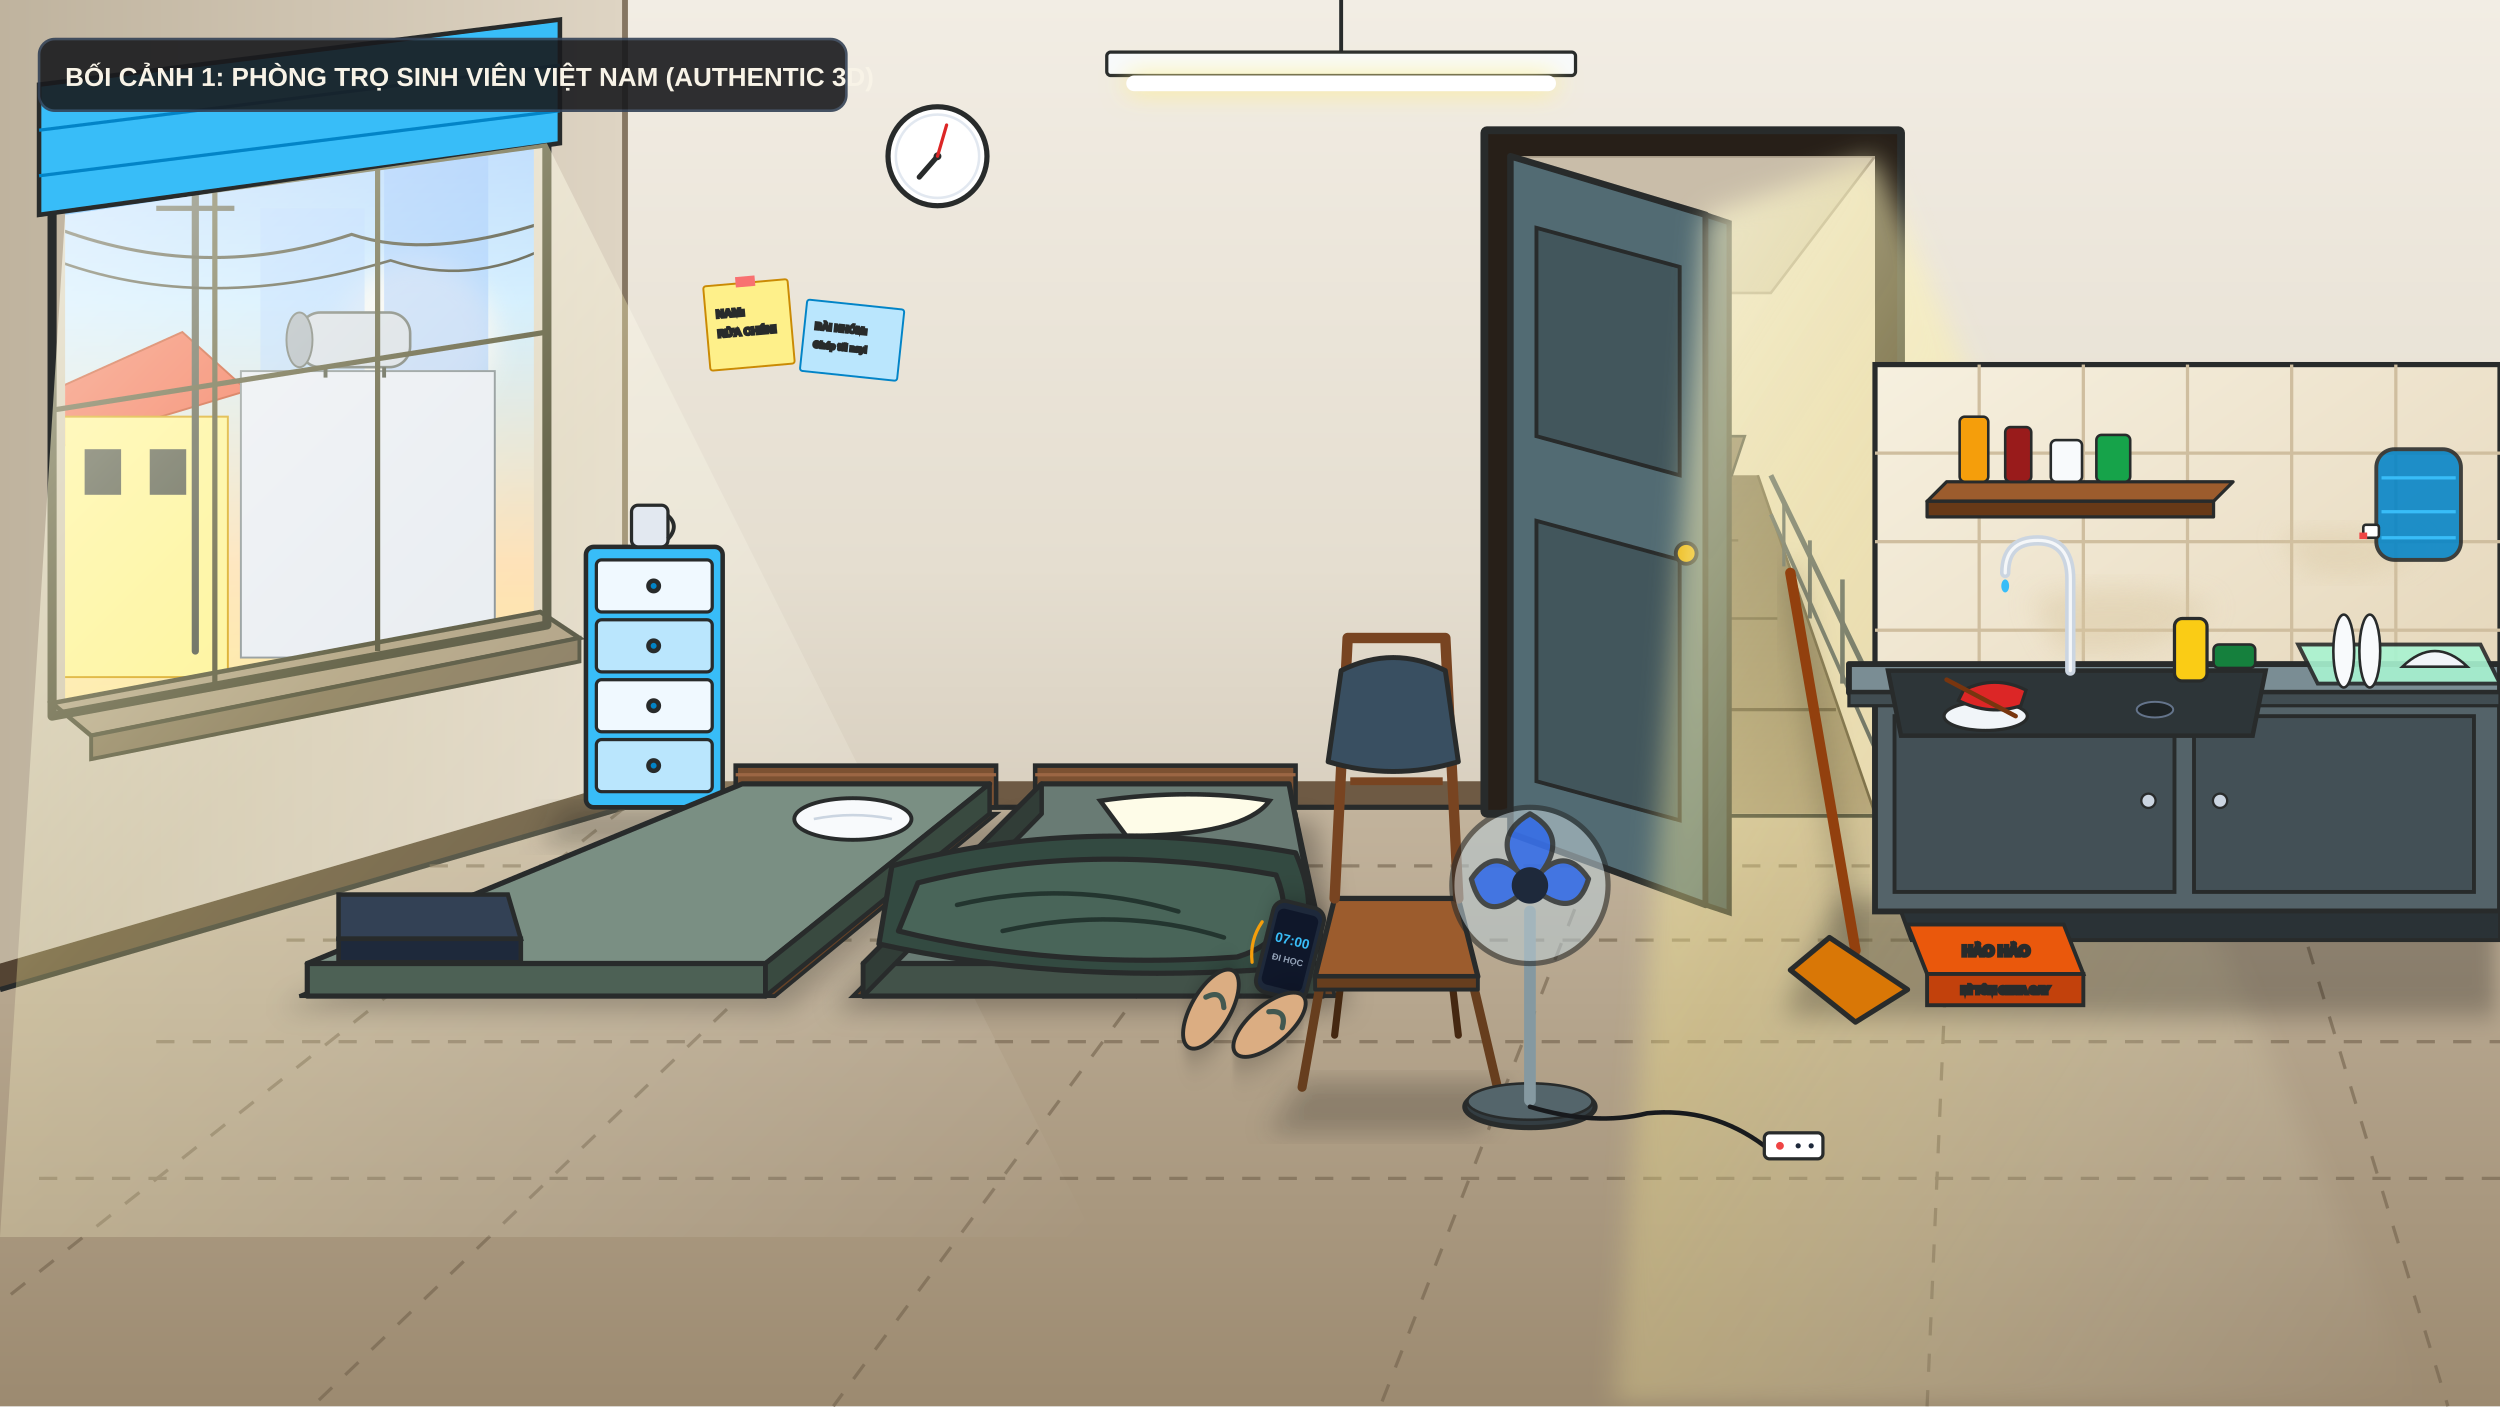
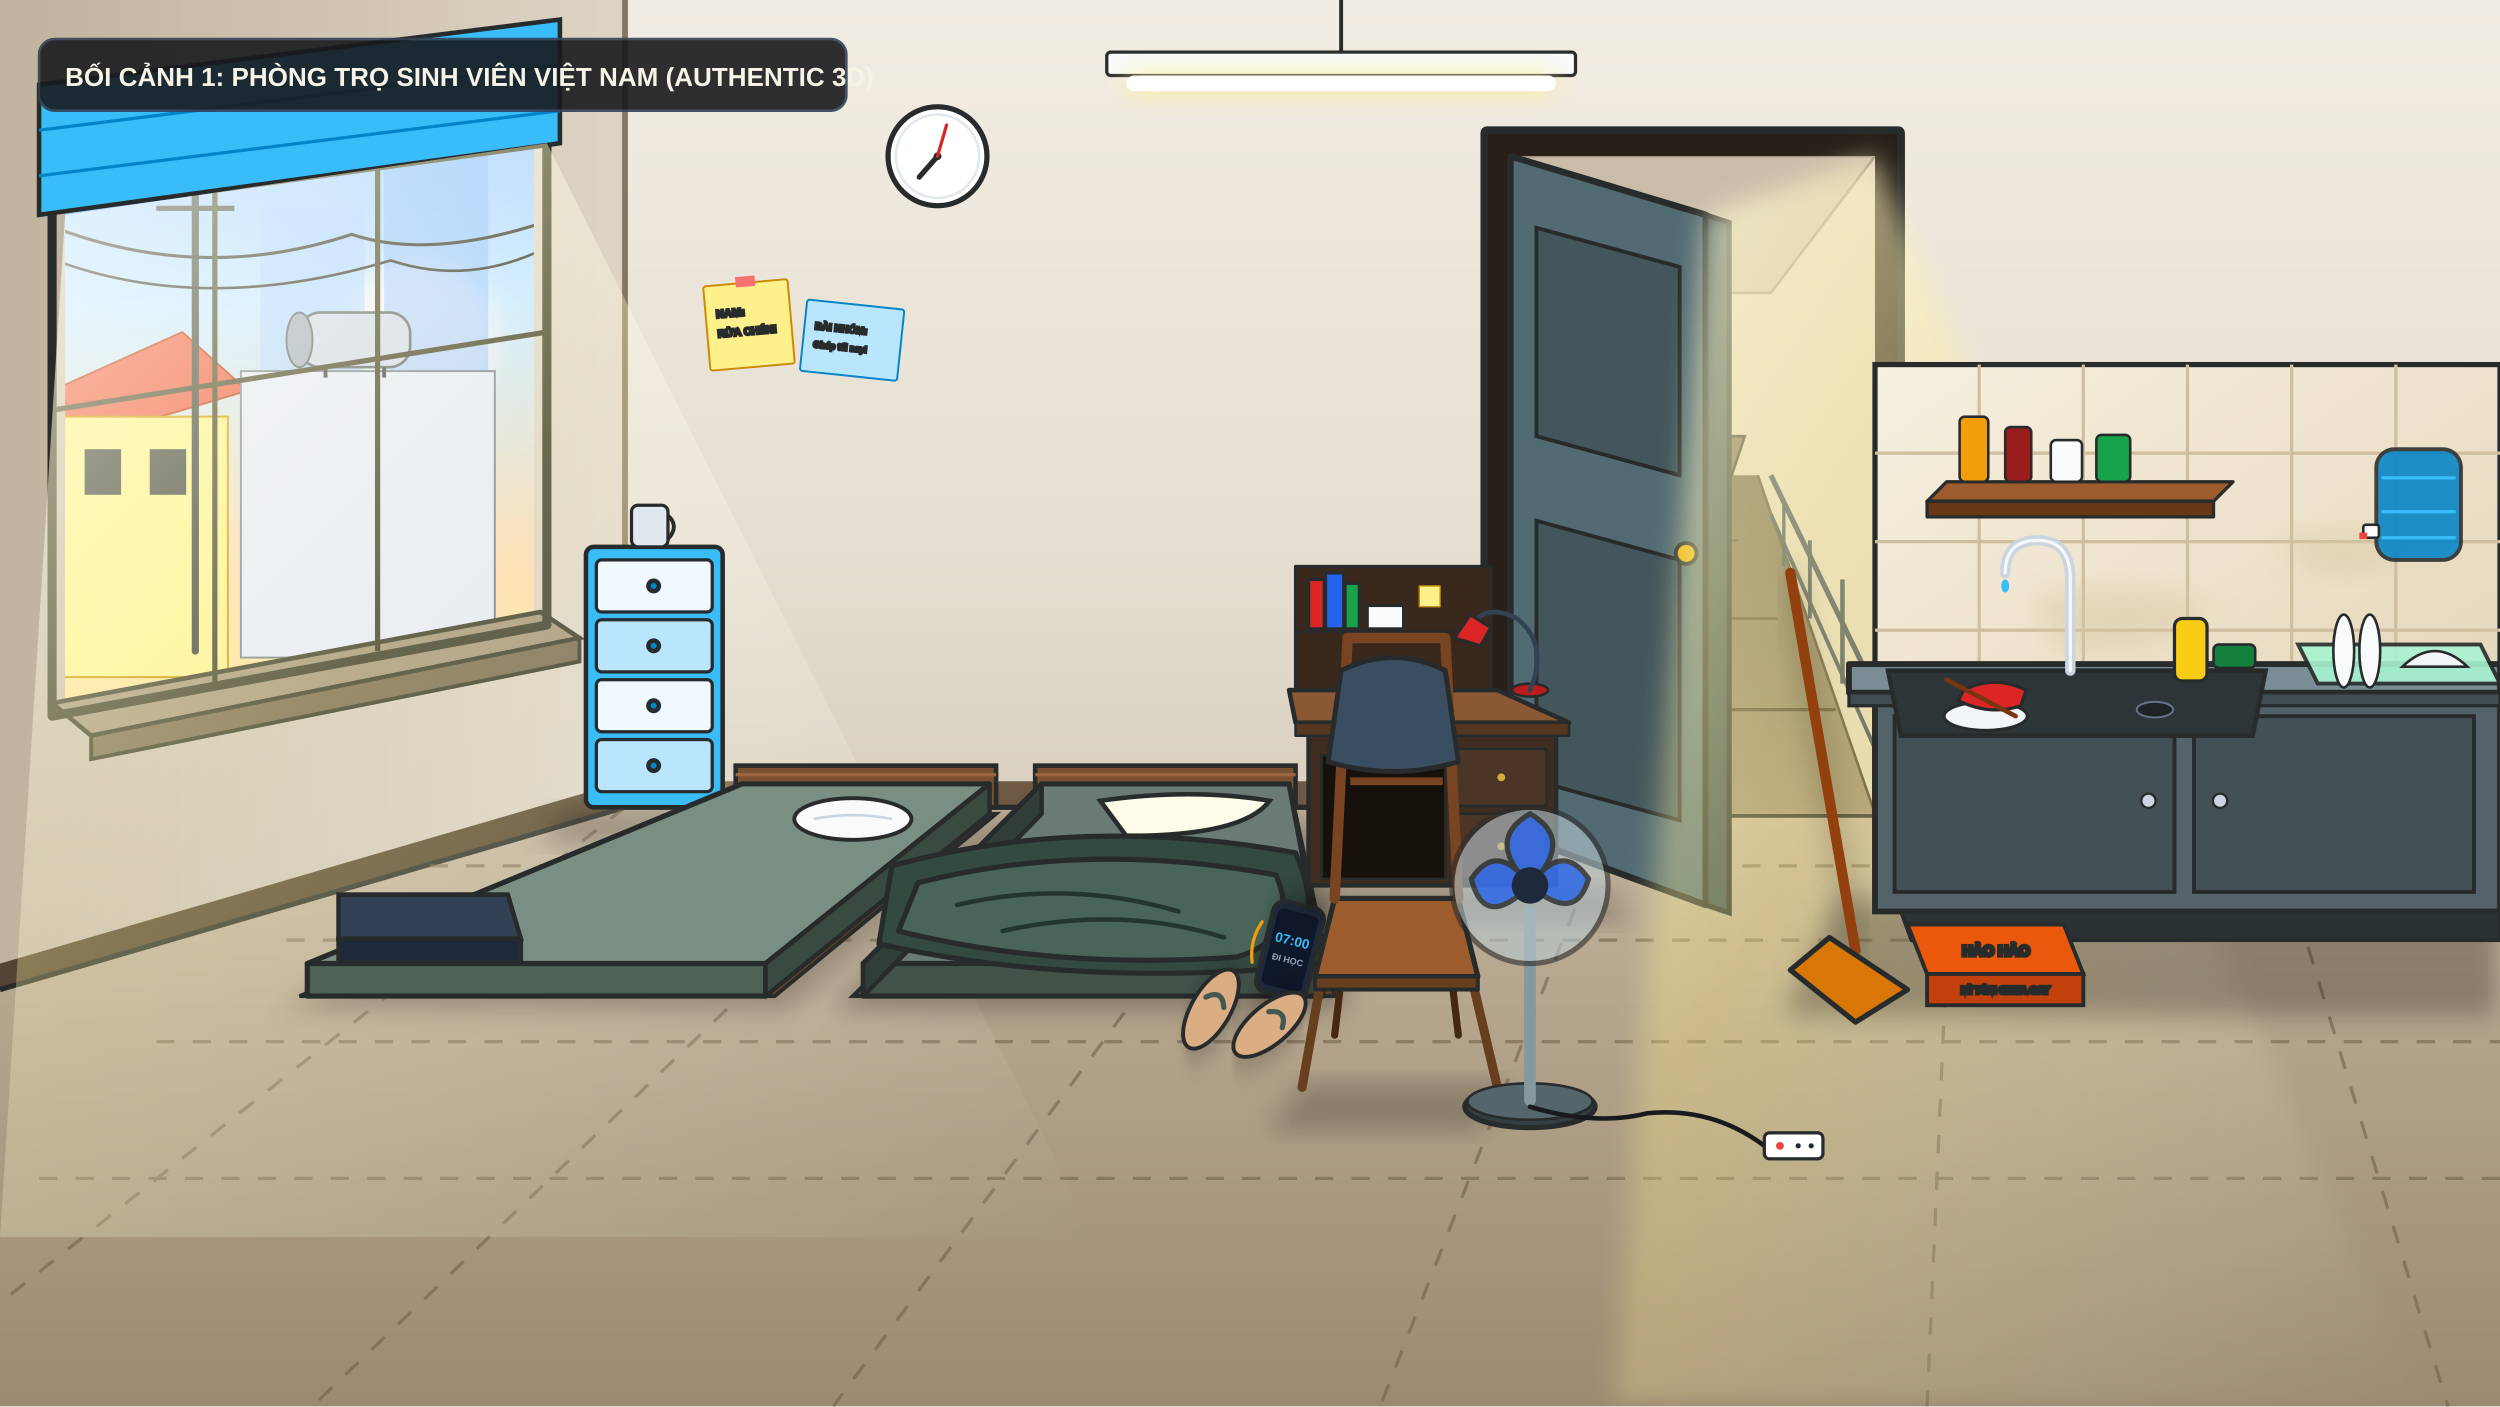
<svg xmlns="http://www.w3.org/2000/svg" width="1920" height="1080" viewBox="0 0 1920 1080">
  <defs>
    <linearGradient id="sky-morning" x1="0%" y1="0%" x2="0%" y2="100%">
      <stop offset="0%" stop-color="#60a5fa" />
      <stop offset="40%" stop-color="#bae6fd" />
      <stop offset="75%" stop-color="#fed7aa" />
      <stop offset="100%" stop-color="#fde68a" />
    </linearGradient>
    <linearGradient id="sun-volumetric" x1="0%" y1="0%" x2="100%" y2="100%">
      <stop offset="0%" stop-color="#fffde7" stop-opacity="0.75" />
      <stop offset="40%" stop-color="#fef08a" stop-opacity="0.3" />
      <stop offset="100%" stop-color="#fff" stop-opacity="0.0" />
    </linearGradient>
    <linearGradient id="wall-main-3d" x1="0%" y1="0%" x2="0%" y2="100%">
      <stop offset="0%" stop-color="#f2ede4" />
      <stop offset="70%" stop-color="#e5ded0" />
      <stop offset="100%" stop-color="#d8cfbf" />
    </linearGradient>
    <linearGradient id="wall-left-3d" x1="0%" y1="0%" x2="100%" y2="0%">
      <stop offset="0%" stop-color="#bfb39e" />
      <stop offset="100%" stop-color="#ded4c3" />
    </linearGradient>
    <linearGradient id="floor-tiles-3d" x1="0%" y1="0%" x2="0%" y2="100%">
      <stop offset="0%" stop-color="#c2b39c" />
      <stop offset="100%" stop-color="#9c8a70" />
    </linearGradient>
    <linearGradient id="tile-stained-grad" x1="0%" y1="0%" x2="100%" y2="100%">
      <stop offset="0%" stop-color="#f6f0df" />
      <stop offset="50%" stop-color="#ede2cb" />
      <stop offset="100%" stop-color="#e2d3b5" />
    </linearGradient>
    <linearGradient id="corridor-receding" x1="50%" y1="0%" x2="50%" y2="100%">
      <stop offset="0%" stop-color="#635544" />
      <stop offset="100%" stop-color="#9c8c75" />
    </linearGradient>
    <filter id="soft-ao" x="-20%" y="-20%" width="140%" height="140%">
      <feGaussianBlur stdDeviation="10" />
    </filter>
  </defs>
  <polygon points="480,0 1920,0 1920,620 480,620" fill="url(#wall-main-3d)" />
  <polygon points="0,0 480,0 480,620 0,760" fill="url(#wall-left-3d)" />
  <line x1="480" y1="0" x2="480" y2="620" stroke="#857662" stroke-width="4.5" stroke-linecap="round" />
  <g transform="translate(850 40)" stroke="#282b2b" stroke-width="3">
    <rect x="0" y="0" width="360" height="18" rx="3" fill="#f8fafc" stroke="#282b2b" stroke-width="2.5" />
    <rect x="15" y="18" width="330" height="12" rx="6" fill="#ffffff" stroke="none" filter="drop-shadow(0 0 10px #fef08a)" />
    <path d="M180 0 V-40" stroke="#282b2b" stroke-width="3" />
  </g>
  <g transform="translate(720 120)" stroke="#282b2b" stroke-width="3.5">
    <circle cx="0" cy="0" r="38" fill="#ffffff" stroke="#282b2b" stroke-width="4" />
    <circle cx="0" cy="0" r="32" fill="none" stroke="#e2e8f0" stroke-width="2" />
    <circle cx="0" cy="0" r="3" fill="#282b2b" stroke="none" />
    <line x1="0" y1="0" x2="-14" y2="16" stroke="#282b2b" stroke-width="4" stroke-linecap="round" />
    <line x1="0" y1="0" x2="7" y2="-24" stroke="#dc2626" stroke-width="2.5" stroke-linecap="round" />
  </g>
  <g transform="translate(540 220)" stroke="#282b2b" stroke-width="2">
    <rect x="0" y="0" width="65" height="65" rx="2" fill="#fef08a" stroke="#ca8a04" stroke-width="1.5" transform="rotate(-5)" />
    <text x="8" y="25" font-family="Arial" font-size="8.5" font-weight="bold" fill="#854d0e" transform="rotate(-5)">NAM:</text>
    <text x="8" y="40" font-family="Arial" font-size="8" font-weight="bold" fill="#b91c1c" transform="rotate(-5)">RỬA CHÉN!</text>
    <rect x="25" y="-5" width="15" height="8" fill="#f87171" stroke="none" transform="rotate(-5)" />
    <rect x="80" y="10" width="75" height="55" rx="2" fill="#bae6fd" stroke="#0284c7" stroke-width="1.5" transform="rotate(6 80 10)" />
    <text x="88" y="32" font-family="Arial" font-size="7.5" font-weight="bold" fill="#0369a1" transform="rotate(6 80 10)">BÀI NHÓM:</text>
    <text x="88" y="46" font-family="Arial" font-size="7" fill="#0f172a" transform="rotate(6 80 10)">Ghép tối nay!</text>
  </g>
  <polygon points="0,760 480,620 1920,620 1920,1080 0,1080" fill="url(#floor-tiles-3d)" />
  <polygon points="0,760 480,620 480,600 0,740" fill="#544433" />
  <polygon points="480,620 1920,620 1920,600 480,600" fill="#6e5a44" />
  <line x1="0" y1="760" x2="480" y2="620" stroke="#282b2b" stroke-width="4" />
  <line x1="480" y1="620" x2="1920" y2="620" stroke="#282b2b" stroke-width="4" />
  <g stroke="#71614b" stroke-width="2.5" opacity="0.6" stroke-dasharray="14 14">
    <line x1="480" y1="620" x2="-100" y2="1080" />
    <line x1="720" y1="620" x2="240" y2="1080" />
    <line x1="980" y1="620" x2="640" y2="1080" />
    <line x1="1240" y1="620" x2="1060" y2="1080" />
    <line x1="1500" y1="620" x2="1480" y2="1080" />
    <line x1="1740" y1="620" x2="1880" y2="1080" />
    <line x1="330" y1="665" x2="1920" y2="665" />
    <line x1="220" y1="722" x2="1920" y2="722" />
    <line x1="120" y1="800" x2="1920" y2="800" />
    <line x1="30" y1="905" x2="1920" y2="905" />
  </g>
  <g id="window-city-vietnam">
    <clipPath id="win-cutout-3d">
      <polygon points="50,90 410,40 410,480 50,550" />
    </clipPath>
    <g clip-path="url(#win-cutout-3d)">
      <rect x="0" y="0" width="460" height="580" fill="url(#sky-morning)" />
      <circle cx="320" cy="260" r="60" fill="#fff7ed" opacity="0.8" filter="url(#soft-ao)" />
      <polygon points="200,160 280,160 280,380 200,380" fill="#93c5fd" opacity="0.5" />
      <polygon points="295,120 375,120 375,380 295,380" fill="#60a5fa" opacity="0.45" />
      <polygon points="40,300 140,255 190,300 40,345" fill="#ef4444" stroke="#b91c1c" stroke-width="1.5" />
      <rect x="40" y="320" width="135" height="200" fill="#fef08a" stroke="#ca8a04" stroke-width="1.5" />
      <rect x="65" y="345" width="28" height="35" fill="#1e293b" />
      <rect x="115" y="345" width="28" height="35" fill="#1e293b" />
      <rect x="185" y="285" width="195" height="220" fill="#e2e8f0" stroke="#64748b" stroke-width="1.5" />
      <rect x="230" y="240" width="85" height="42" rx="16" fill="#cbd5e1" stroke="#475569" stroke-width="2" />
      <ellipse cx="230" cy="261" rx="10" ry="21" fill="#94a3b8" stroke="#475569" stroke-width="1.5" />
      <line x1="250" y1="282" x2="250" y2="290" stroke="#1e293b" stroke-width="3" />
      <line x1="295" y1="282" x2="295" y2="290" stroke="#1e293b" stroke-width="3" />
      <line x1="150" y1="140" x2="150" y2="500" stroke="#1e293b" stroke-width="5.5" stroke-linecap="round" />
      <line x1="120" y1="160" x2="180" y2="160" stroke="#1e293b" stroke-width="4" />
      <path d="M30 170 Q150 220 270 180 Q330 200 420 170" fill="none" stroke="#0f172a" stroke-width="2.4" />
      <path d="M30 195 Q150 245 300 200 Q360 220 420 190" fill="none" stroke="#0f172a" stroke-width="2" />
    </g>
    <polygon points="40,540 415,470 445,490 70,565" fill="#9c8c77" stroke="#282b2b" stroke-width="3.5" />
    <polygon points="70,565 445,490 445,508 70,583" fill="#6d5f4f" stroke="#282b2b" stroke-width="3" />
    <polygon points="40,80 420,30 420,480 40,550" fill="none" stroke="#282b2b" stroke-width="7" stroke-linejoin="round" />
    <line x1="165" y1="65" x2="165" y2="525" stroke="#282b2b" stroke-width="4" />
    <line x1="290" y1="50" x2="290" y2="500" stroke="#282b2b" stroke-width="4" />
    <line x1="40" y1="315" x2="420" y2="255" stroke="#282b2b" stroke-width="4" />
    <polygon points="30,65 430,15 430,110 30,165" fill="#38bdf8" stroke="#282b2b" stroke-width="3.5" />
    <path d="M30 100 L430 50 M30 135 L430 85" stroke="#0284c7" stroke-width="2.5" />
    <polygon points="50,165 420,110 840,950 0,950" fill="url(#sun-volumetric)" stroke="none" style="mix-blend-mode: screen;" />
  </g>
  <g id="long-dorm-corridor">
    <rect x="1140" y="100" width="320" height="525" fill="#271f18" stroke="#282b2b" stroke-width="6" rx="2" />
    <clipPath id="hallway-recede-clip">
      <rect x="1160" y="120" width="280" height="505" />
    </clipPath>
    <g clip-path="url(#hallway-recede-clip)">
      <rect x="1160" y="120" width="280" height="505" fill="#dfd3c1" />
      <polygon points="1160,120 1440,120 1360,225 1240,225" fill="#c9bda9" stroke="#9e907d" stroke-width="2" />
      <line x1="1260" y1="220" x2="1340" y2="220" stroke="#fff" stroke-width="4" stroke-linecap="round" filter="drop-shadow(0 0 6px #fef08a)" />
      <polygon points="1160,625 1440,625 1350,365 1250,365" fill="url(#corridor-receding)" />
      <line x1="1300" y1="365" x2="1300" y2="625" stroke="#4a3e30" stroke-width="2" />
      <line x1="1250" y1="365" x2="1160" y2="625" stroke="#4a3e30" stroke-width="2" />
      <line x1="1350" y1="365" x2="1440" y2="625" stroke="#4a3e30" stroke-width="2" />
      <line x1="1265" y1="415" x2="1335" y2="415" stroke="#4a3e30" stroke-width="1.8" />
      <line x1="1235" y1="475" x2="1365" y2="475" stroke="#4a3e30" stroke-width="2" />
      <line x1="1190" y1="545" x2="1410" y2="545" stroke="#4a3e30" stroke-width="2.5" />
      <line x1="1360" y1="365" x2="1440" y2="530" stroke="#334155" stroke-width="4" />
      <line x1="1360" y1="395" x2="1440" y2="575" stroke="#334155" stroke-width="3" />
      <line x1="1370" y1="385" x2="1370" y2="435" stroke="#334155" stroke-width="2.5" />
      <line x1="1390" y1="415" x2="1390" y2="475" stroke="#334155" stroke-width="3" />
      <line x1="1415" y1="445" x2="1415" y2="525" stroke="#334155" stroke-width="3.5" />
      <rect x="1265" y="285" width="32" height="75" fill="#55656c" stroke="#282b2b" stroke-width="2" />
      <text x="1281" y="300" font-family="Arial" font-size="6" fill="#fff" text-anchor="middle">102</text>
      <polygon points="1175,225 1230,265 1230,435 1175,485" fill="#42535a" stroke="#282b2b" stroke-width="3" />
      <text x="1205" y="315" font-family="Arial" font-size="8" font-weight="bold" fill="#f8fafc" text-anchor="middle" transform="rotate(35 1205 315)">101</text>
      <rect x="1215" y="435" width="25" height="20" fill="#0284c7" opacity="0.8" stroke="#282b2b" stroke-width="1.5" />
      <polygon points="1290,335 1340,335 1330,365 1280,365" fill="#716353" stroke="#282b2b" stroke-width="2" />
      <line x1="1295" y1="345" x2="1325" y2="345" stroke="#948473" stroke-width="2" />
    </g>
    <polygon points="1160,120 1310,165 1310,695 1160,640" fill="#526b73" stroke="#282b2b" stroke-width="5" stroke-linejoin="round" />
    <polygon points="1310,165 1328,171 1328,701 1310,695" fill="#394b51" stroke="#282b2b" stroke-width="4" />
    <polygon points="1180,175 1290,205 1290,365 1180,335" fill="#42565c" stroke="#282b2b" stroke-width="3" />
    <polygon points="1180,400 1290,430 1290,630 1180,600" fill="#42565c" stroke="#282b2b" stroke-width="3" />
    <circle cx="1295" cy="425" r="8" fill="#eab308" stroke="#282b2b" stroke-width="3" />
    <polygon points="1310,165 1440,120 1860,1080 1240,1080" fill="url(#sun-volumetric)" stroke="none" filter="url(#soft-ao)" />
  </g>
  <g transform="translate(450 400)" stroke="#282b2b" stroke-width="3.5" stroke-linejoin="round">
    <polygon points="-15,220 105,220 85,250 -35,250" fill="#000" opacity="0.22" filter="url(#soft-ao)" />
    <rect x="0" y="20" width="105" height="200" rx="6" fill="#38bdf8" stroke="#282b2b" stroke-width="3.5" />
    <rect x="8" y="30" width="89" height="40" rx="4" fill="#f0f9ff" stroke="#282b2b" stroke-width="2.5" />
    <circle cx="52" cy="50" r="4" fill="#0284c7" />
    <rect x="8" y="76" width="89" height="40" rx="4" fill="#bae6fd" stroke="#282b2b" stroke-width="2.5" />
    <circle cx="52" cy="96" r="4" fill="#0284c7" />
    <rect x="8" y="122" width="89" height="40" rx="4" fill="#f0f9ff" stroke="#282b2b" stroke-width="2.5" />
    <circle cx="52" cy="142" r="4" fill="#0284c7" />
    <rect x="8" y="168" width="89" height="40" rx="4" fill="#bae6fd" stroke="#282b2b" stroke-width="2.5" />
    <circle cx="52" cy="188" r="4" fill="#0284c7" />
    <rect x="35" y="-12" width="28" height="32" rx="5" fill="#e2e8f0" stroke="#282b2b" stroke-width="2.5" />
    <path d="M63 -4 Q72 4 63 14" fill="none" stroke="#282b2b" stroke-width="3" />
  </g>
  <g id="tung-bed-perspective">
    <polygon points="215,775 605,775 780,630 550,630" fill="#000" opacity="0.22" filter="url(#soft-ao)" />
    <polygon points="565,588 765,588 765,620 565,620" fill="#7c5132" stroke="#282b2b" stroke-width="3.5" />
    <line x1="565" y1="595" x2="765" y2="595" stroke="#9c6644" stroke-width="2.5" />
    <polygon points="230,765 595,765 765,625 565,625" fill="#674226" stroke="#282b2b" stroke-width="3" />
    <polygon points="570,602 760,602 588,740 236,740" fill="#7a8f83" stroke="#282b2b" stroke-width="4" stroke-linejoin="round" />
    <polygon points="236,740 588,740 588,765 236,765" fill="#4d6155" stroke="#282b2b" stroke-width="4" stroke-linejoin="round" />
    <polygon points="760,602 760,625 588,765 588,740" fill="#394a40" stroke="#282b2b" stroke-width="3.5" stroke-linejoin="round" />
    <g transform="translate(610 615)">
      <ellipse cx="45" cy="14" rx="45" ry="16" fill="#f8fafc" stroke="#282b2b" stroke-width="3" />
      <path d="M15 14 Q45 8 75 14" fill="none" stroke="#cbd5e1" stroke-width="2" />
    </g>
    <g transform="translate(260 705)">
      <polygon points="0,16 140,16 130,-18 0,-18" fill="#334155" stroke="#282b2b" stroke-width="3.5" />
      <polygon points="0,16 140,16 140,34 0,34" fill="#1e293b" stroke="#282b2b" stroke-width="3.5" />
    </g>
  </g>
  <g id="nam-bed-perspective">
    <polygon points="640,775 1035,775 1010,630 780,630" fill="#000" opacity="0.28" filter="url(#soft-ao)" />
    <polygon points="795,588 995,588 995,620 795,620" fill="#7c5132" stroke="#282b2b" stroke-width="3.5" />
    <line x1="795" y1="595" x2="995" y2="595" stroke="#9c6644" stroke-width="2.5" />
    <polygon points="655,765 1025,765 995,625 795,625" fill="#674226" stroke="#282b2b" stroke-width="3" />
    <polygon points="800,602 990,602 1016,740 663,740" fill="#697b74" stroke="#282b2b" stroke-width="4" stroke-linejoin="round" />
    <polygon points="663,740 1016,740 1016,765 663,765" fill="#425249" stroke="#282b2b" stroke-width="4" stroke-linejoin="round" />
    <polygon points="800,602 800,625 663,765 663,740" fill="#313d37" stroke="#282b2b" stroke-width="3.5" stroke-linejoin="round" />
    <path d="M845 615 Q915 605 975 615 Q955 642 865 642 Z" fill="#fefce8" stroke="#282b2b" stroke-width="3.5" />
    <g stroke="#282b2b" stroke-width="4" stroke-linejoin="round" stroke-linecap="round">
      <path d="M685 665 Q830 625 995 655 Q1025 725 965 745 Q810 755 675 725 Z" fill="#334a41" />
      <path d="M705 678 Q835 645 980 672 Q1000 720 950 735 Q810 745 690 715 Z" fill="#496559" />
      <path d="M735 695 Q820 675 905 700 M770 715 Q860 695 940 720" fill="none" stroke="#23352f" stroke-width="3.5" />
    </g>
    <g transform="translate(980 690) rotate(14)">
      <rect x="3" y="3" width="40" height="72" rx="9" fill="#000" opacity="0.4" filter="url(#soft-ao)" />
      <rect x="0" y="0" width="40" height="72" rx="9" fill="#1e293b" stroke="#282b2b" stroke-width="3" />
      <rect x="4" y="6" width="32" height="60" rx="5" fill="#0f172a" stroke="none" />
      <text x="20" y="32" font-family="Arial, sans-serif" font-size="10.5" font-weight="900" fill="#38bdf8" text-anchor="middle">07:00</text>
      <text x="20" y="46" font-family="Arial, sans-serif" font-size="7" font-weight="bold" fill="#94a3b8" text-anchor="middle">ĐI HỌC</text>
      <path d="M-6 20 Q-12 36 -6 52 M46 20 Q52 36 46 52" fill="none" stroke="#f59e0b" stroke-width="2.5" stroke-linecap="round" />
    </g>
    <g transform="translate(930 775)">
      <ellipse cx="2" cy="3" rx="15" ry="34" fill="#000" opacity="0.3" filter="url(#soft-ao)" transform="rotate(30)" />
      <ellipse cx="0" cy="0" rx="15" ry="34" fill="#dbad82" stroke="#282b2b" stroke-width="3" transform="rotate(30)" />
      <path d="M-8 -6 Q0 -18 8 -6" fill="none" stroke="#425850" stroke-width="4" stroke-linecap="round" transform="rotate(30)" />
      <g transform="translate(45 12)">
        <ellipse cx="2" cy="3" rx="15" ry="34" fill="#000" opacity="0.3" filter="url(#soft-ao)" transform="rotate(50)" />
        <ellipse cx="0" cy="0" rx="15" ry="34" fill="#dbad82" stroke="#282b2b" stroke-width="3" transform="rotate(50)" />
        <path d="M-8 -6 Q0 -18 8 -6" fill="none" stroke="#425850" stroke-width="4" stroke-linecap="round" transform="rotate(50)" />
      </g>
    </g>
  </g>
+   <g id="nam-desk-scene1" stroke="#282b2b" stroke-width="3" stroke-linejoin="round">
+     <polygon points="995,680 1235,680 1250,710 990,710" fill="#000" opacity="0.2" filter="url(#soft-ao)" />
+     <g stroke="#282b2b" stroke-width="2.5">
+       <polygon points="995,435 1145,435 1145,530 995,530" fill="#3a281c" />
+       <line x1="995" y1="485" x2="1145" y2="485" stroke="#282b2b" stroke-width="2" />
+       <rect x="1005" y="445" width="12" height="38" fill="#dc2626" />
+       <rect x="1018" y="440" width="14" height="43" fill="#2563eb" />
+       <rect x="1033" y="448" width="11" height="35" fill="#16a34a" />
+       <rect x="1050" y="465" width="28" height="18" fill="#f8fafc" />
+       <rect x="1090" y="450" width="16" height="16" fill="#fef08a" stroke="#ca8a04" stroke-width="1" />
+     </g>
+     <polygon points="1005,555 1195,555 1195,680 1005,680" fill="#3f2d21" stroke="#282b2b" stroke-width="3.5" />
+     <rect x="1015" y="580" width="95" height="95" fill="#17110c" stroke="#282b2b" stroke-width="2" />
+     <rect x="1118" y="575" width="70" height="44" rx="3" fill="#4a3527" stroke="#282b2b" stroke-width="2" />
+     <circle cx="1153" cy="597" r="3" fill="#d4af37" stroke="none" />
+     <rect x="1118" y="625" width="70" height="50" rx="3" fill="#4a3527" stroke="#282b2b" stroke-width="2" />
+     <circle cx="1153" cy="650" r="3" fill="#d4af37" stroke="none" />
+     <polygon points="990,530 1150,530 1205,555 995,555" fill="#8a5833" stroke="#282b2b" stroke-width="3.5" />
+     <polygon points="995,555 1205,555 1205,565 995,565" fill="#54361e" stroke="#282b2b" stroke-width="2" />
+     <g transform="translate(1175 530)">
+       <ellipse cx="0" cy="0" rx="14" ry="5" fill="#b91c1c" stroke="#282b2b" stroke-width="2" />
+       <path d="M0 0 Q15 -35 -10 -55 Q-30 -65 -40 -55" fill="none" stroke="#334155" stroke-width="3.5" stroke-linecap="round" />
+       <path d="M-46 -58 L-30 -48 L-38 -34 L-58 -40 Z" fill="#dc2626" stroke="#282b2b" stroke-width="2.5" />
+     </g>
+   </g>
  <g id="sink-corner-flush" transform="translate(1440 280)">
    <rect x="0" y="0" width="480" height="340" fill="url(#tile-stained-grad)" stroke="#282b2b" stroke-width="4" />
    <g stroke="#cfbe9f" stroke-width="2.5">
      <path d="M0 68 H480 M0 136 H480 M0 204 H480 M0 272 H480" />
      <path d="M80 0 V340 M160 0 V340 M240 0 V340 M320 0 V340 M400 0 V340" />
    </g>
    <path d="M120 180 Q190 160 260 185 Q220 230 140 220 Z" fill="#d8c6a0" opacity="0.45" stroke="none" filter="url(#soft-ao)" />
    <path d="M310 130 Q370 120 420 140 Q390 170 330 160 Z" fill="#d8c6a0" opacity="0.4" stroke="none" filter="url(#soft-ao)" />
    <g transform="translate(40 90)" stroke="#282b2b" stroke-width="3" stroke-linejoin="round">
      <polygon points="0,15 220,15 235,0 15,0" fill="#9c5c2d" stroke="#282b2b" stroke-width="2.5" />
      <rect x="0" y="15" width="220" height="12" fill="#673917" stroke="#282b2b" stroke-width="2.5" />
      <rect x="25" y="-50" width="22" height="50" rx="4" fill="#f59e0b" stroke="#282b2b" stroke-width="2" />
      <rect x="60" y="-42" width="20" height="42" rx="4" fill="#991b1b" stroke="#282b2b" stroke-width="2" />
      <rect x="95" y="-32" width="24" height="32" rx="4" fill="#f8fafc" stroke="#282b2b" stroke-width="2" />
      <rect x="130" y="-36" width="26" height="36" rx="4" fill="#16a34a" stroke="#282b2b" stroke-width="2" />
    </g>
    <polygon points="-30,410 480,410 480,500 -70,500" fill="#000" opacity="0.25" filter="url(#soft-ao)" />
    <polygon points="0,250 480,250 480,420 0,420" fill="#546369" stroke="#282b2b" stroke-width="4.5" />
    <polygon points="20,420 480,420 480,442 28,442" fill="#2a3236" stroke="#282b2b" stroke-width="3" />
    <rect x="15" y="270" width="215" height="135" fill="#435056" stroke="#282b2b" stroke-width="3" />
    <rect x="245" y="270" width="215" height="135" fill="#435056" stroke="#282b2b" stroke-width="3" />
    <circle cx="210" cy="335" r="5.5" fill="#cbd5e1" stroke="#282b2b" stroke-width="1.8" />
    <circle cx="265" cy="335" r="5.5" fill="#cbd5e1" stroke="#282b2b" stroke-width="1.8" />
    <polygon points="-20,230 480,230 480,252 -20,252" fill="#7a8d94" stroke="#282b2b" stroke-width="4.5" stroke-linejoin="round" />
    <polygon points="-20,252 480,252 480,262 -20,262" fill="#414d52" stroke="#282b2b" stroke-width="2.5" />
    <polygon points="10,235 300,235 290,285 20,285" fill="#2d3538" stroke="#282b2b" stroke-width="3.5" />
    <ellipse cx="90" cy="265" rx="14" ry="6" fill="#1e2426" stroke="#64748b" stroke-width="1.5" />
    <ellipse cx="215" cy="265" rx="14" ry="6" fill="#1e2426" stroke="#64748b" stroke-width="1.5" />
    <path d="M150 235 V165 Q150 135 125 135 Q100 135 100 160" fill="none" stroke="#cbd5e1" stroke-width="8" stroke-linecap="round" />
    <path d="M150 235 V165 Q150 135 125 135 Q100 135 100 160" fill="none" stroke="#ffffff" stroke-width="2.5" stroke-linecap="round" opacity="0.8" />
    <ellipse cx="100" cy="170" rx="3" ry="5" fill="#38bdf8" />
    <ellipse cx="85" cy="270" rx="32" ry="11" fill="#f1f5f9" stroke="#282b2b" stroke-width="2.5" />
    <path d="M68 250 Q92 238 116 250 L112 262 Q88 270 64 258 Z" fill="#dc2626" stroke="#282b2b" stroke-width="2.5" />
    <line x1="55" y1="242" x2="108" y2="270" stroke="#78350f" stroke-width="3.5" stroke-linecap="round" />
    <g transform="translate(325 170)" stroke="#282b2b" stroke-width="3">
      <polygon points="0,45 140,45 155,75 15,75" fill="#a7f3d0" stroke="#282b2b" stroke-width="3" opacity="0.9" />
      <ellipse cx="35" cy="50" rx="8" ry="28" fill="#f8fafc" stroke="#282b2b" stroke-width="2" />
      <ellipse cx="55" cy="50" rx="8" ry="28" fill="#f8fafc" stroke="#282b2b" stroke-width="2" />
      <path d="M80 62 Q105 38 130 62 Z" fill="#f1f5f9" stroke="#282b2b" stroke-width="2" />
    </g>
    <g transform="translate(385 65)" stroke="#282b2b" stroke-width="3">
      <rect x="0" y="0" width="65" height="85" rx="14" fill="#0284c7" opacity="0.88" />
      <line x1="4" y1="22" x2="61" y2="22" stroke="#38bdf8" stroke-width="2.5" />
      <line x1="4" y1="48" x2="61" y2="48" stroke="#38bdf8" stroke-width="2.5" />
      <line x1="4" y1="68" x2="61" y2="68" stroke="#38bdf8" stroke-width="2.5" />
      <rect x="-10" y="58" width="12" height="10" rx="2" fill="#ffffff" stroke="#282b2b" stroke-width="2" />
      <rect x="-13" y="64" width="6" height="5" fill="#ef4444" stroke="none" />
    </g>
    <g transform="translate(25 430)" stroke="#282b2b" stroke-width="3">
      <polygon points="0,0 120,0 135,38 15,38" fill="#ea580c" stroke="#282b2b" stroke-width="3" />
      <polygon points="15,38 135,38 135,62 15,62" fill="#c2410c" stroke="#282b2b" stroke-width="3" />
      <text x="68" y="24" font-family="Arial" font-size="11" font-weight="900" fill="#fef08a" text-anchor="middle">HẢO HẢO</text>
      <text x="75" y="53" font-family="Arial" font-size="7.5" font-weight="bold" fill="#ffffff" text-anchor="middle">MÌ TÔM CHUA CAY</text>
    </g>
    <rect x="230" y="195" width="25" height="48" rx="6" fill="#facc15" stroke="#282b2b" stroke-width="2.5" />
    <rect x="260" y="215" width="32" height="18" rx="4" fill="#15803d" stroke="#282b2b" stroke-width="2" />
    <line x1="-15" y1="450" x2="-65" y2="160" stroke="#000" stroke-width="12" opacity="0.2" stroke-linecap="round" filter="url(#soft-ao)" />
    <line x1="-15" y1="450" x2="-65" y2="160" stroke="#92400e" stroke-width="8" stroke-linecap="round" />
    <polygon points="-35,440 25,480 -15,505 -65,465" fill="#d97706" stroke="#282b2b" stroke-width="4" stroke-linejoin="round" />
  </g>
  <g transform="translate(1015 640)" stroke="#282b2b" stroke-width="4" stroke-linejoin="round">
    <polygon points="-15,190 145,190 120,230 -40,230" fill="#000" opacity="0.2" filter="url(#soft-ao)" />
    <line x1="0" y1="110" x2="-15" y2="195" stroke="#673e1e" stroke-width="7" stroke-linecap="round" />
    <line x1="115" y1="110" x2="135" y2="195" stroke="#673e1e" stroke-width="7" stroke-linecap="round" />
    <line x1="20" y1="70" x2="10" y2="155" stroke="#452811" stroke-width="5.5" stroke-linecap="round" />
    <line x1="95" y1="70" x2="105" y2="155" stroke="#452811" stroke-width="5.5" stroke-linecap="round" />
    <polygon points="10,50 105,50 120,110 -5,110" fill="#9c5c2d" stroke="#282b2b" stroke-width="4" />
    <polygon points="-5,110 120,110 120,120 -5,120" fill="#673e1e" stroke="#282b2b" stroke-width="3" />
    <path d="M10 50 L20 -150 L95 -150 L105 50" fill="none" stroke="#784421" stroke-width="8" stroke-linecap="round" />
    <line x1="25" y1="-100" x2="90" y2="-100" stroke="#784421" stroke-width="6" />
    <line x1="22" y1="-40" x2="93" y2="-40" stroke="#784421" stroke-width="6" />
    <path d="M15 -125 Q55 -145 95 -125 L105 -55 Q55 -40 5 -55 Z" fill="#394f61" stroke="#282b2b" stroke-width="3.8" />
    <g transform="translate(160 30)">
      <ellipse cx="0" cy="180" rx="50" ry="16" fill="#333d42" stroke="#282b2b" stroke-width="4" />
      <ellipse cx="0" cy="176" rx="48" ry="14" fill="#54656b" stroke="#282b2b" stroke-width="2" />
      <line x1="0" y1="175" x2="0" y2="30" stroke="#8599a1" stroke-width="9" stroke-linecap="round" />
      <circle cx="0" cy="10" r="60" fill="#b8c8ce" stroke="#282b2b" stroke-width="4" opacity="0.6" />
      <path d="M0 10 Q-35 -25 0 -45 Q35 -25 0 10 M0 10 Q35 40 45 5 Q25 -25 0 10 M0 10 Q-35 45 -45 5 Q-25 -25 0 10" fill="#2563eb" opacity="0.8" />
      <circle cx="0" cy="10" r="14" fill="#1e293b" stroke="none" />
      <path d="M0 180 Q50 195 90 185 Q140 180 180 210" fill="none" stroke="#181a1d" stroke-width="3.5" stroke-linecap="round" />
      <g transform="translate(180 200)">
        <rect x="0" y="0" width="45" height="20" rx="4" fill="#ffffff" stroke="#282b2b" stroke-width="2.5" />
        <circle cx="12" cy="10" r="3" fill="#ef4444" stroke="none" />
        <circle cx="26" cy="10" r="2" fill="#1e293b" stroke="none" />
        <circle cx="36" cy="10" r="2" fill="#1e293b" stroke="none" />
      </g>
    </g>
  </g>
  <rect x="30" y="30" width="620" height="55" rx="12" fill="#181a1d" opacity="0.9" stroke="#334155" stroke-width="2" />
  <text x="50" y="66" font-family="Arial, sans-serif" font-size="20" font-weight="bold" fill="#f8f3e7">BỐI CẢNH 1: PHÒNG TRỌ SINH VIÊN VIỆT NAM (AUTHENTIC 3D)</text>
</svg>
